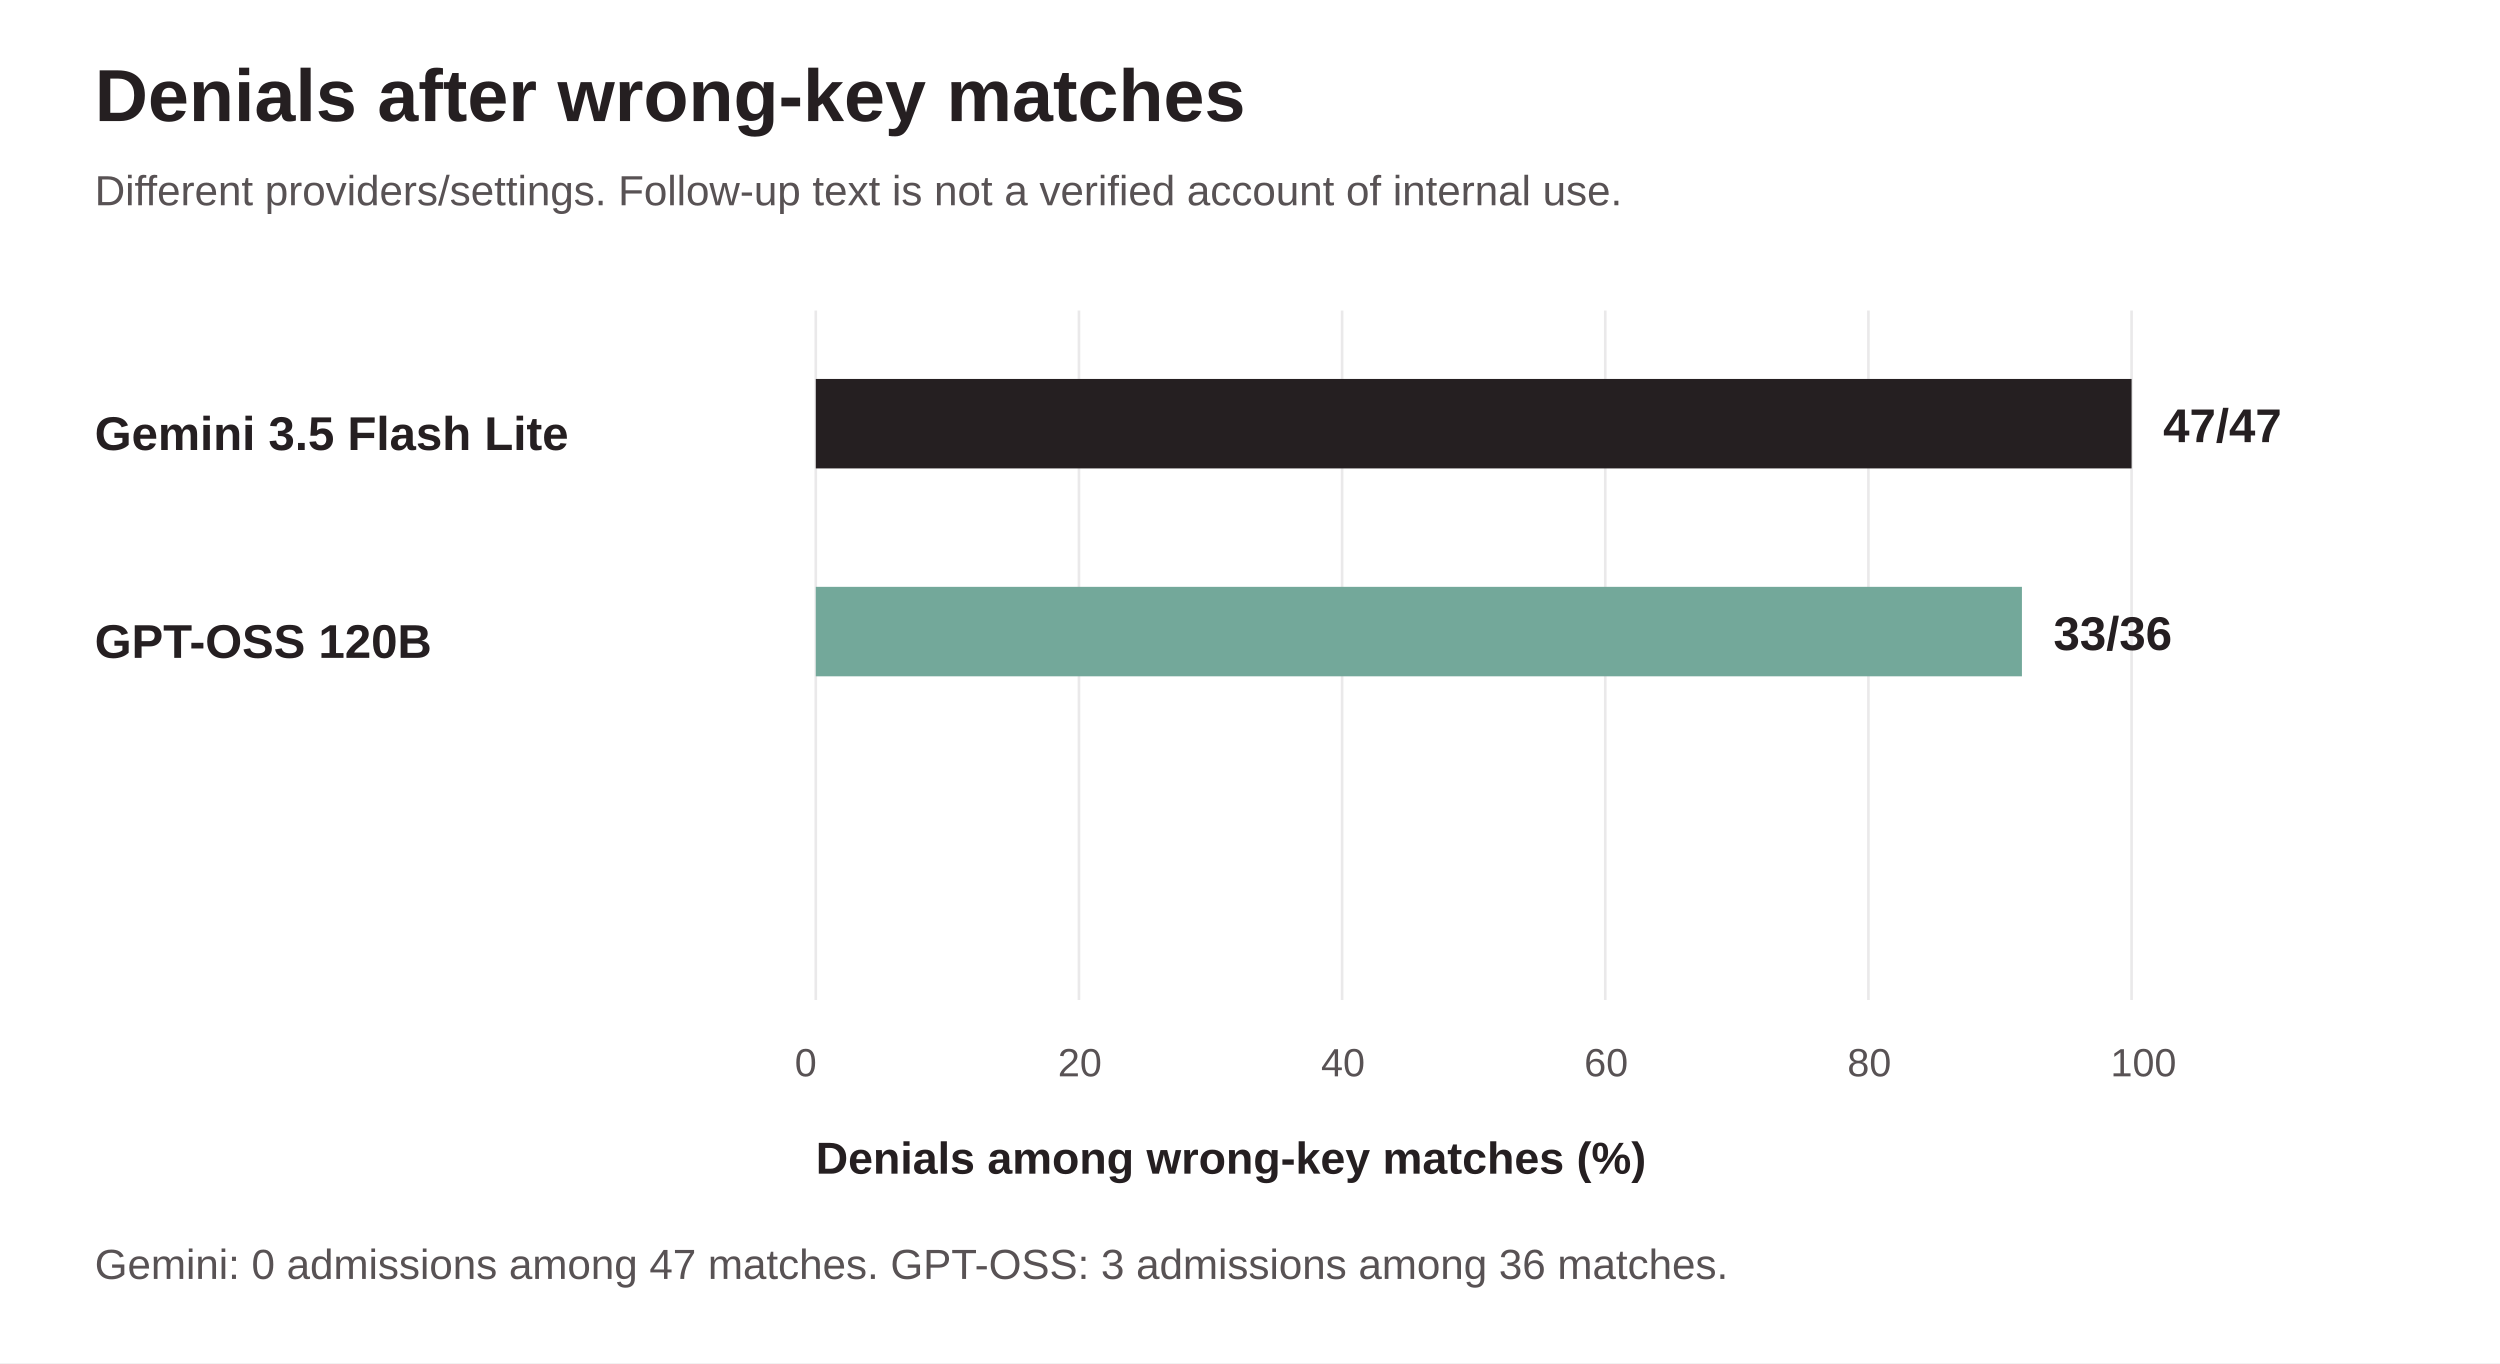
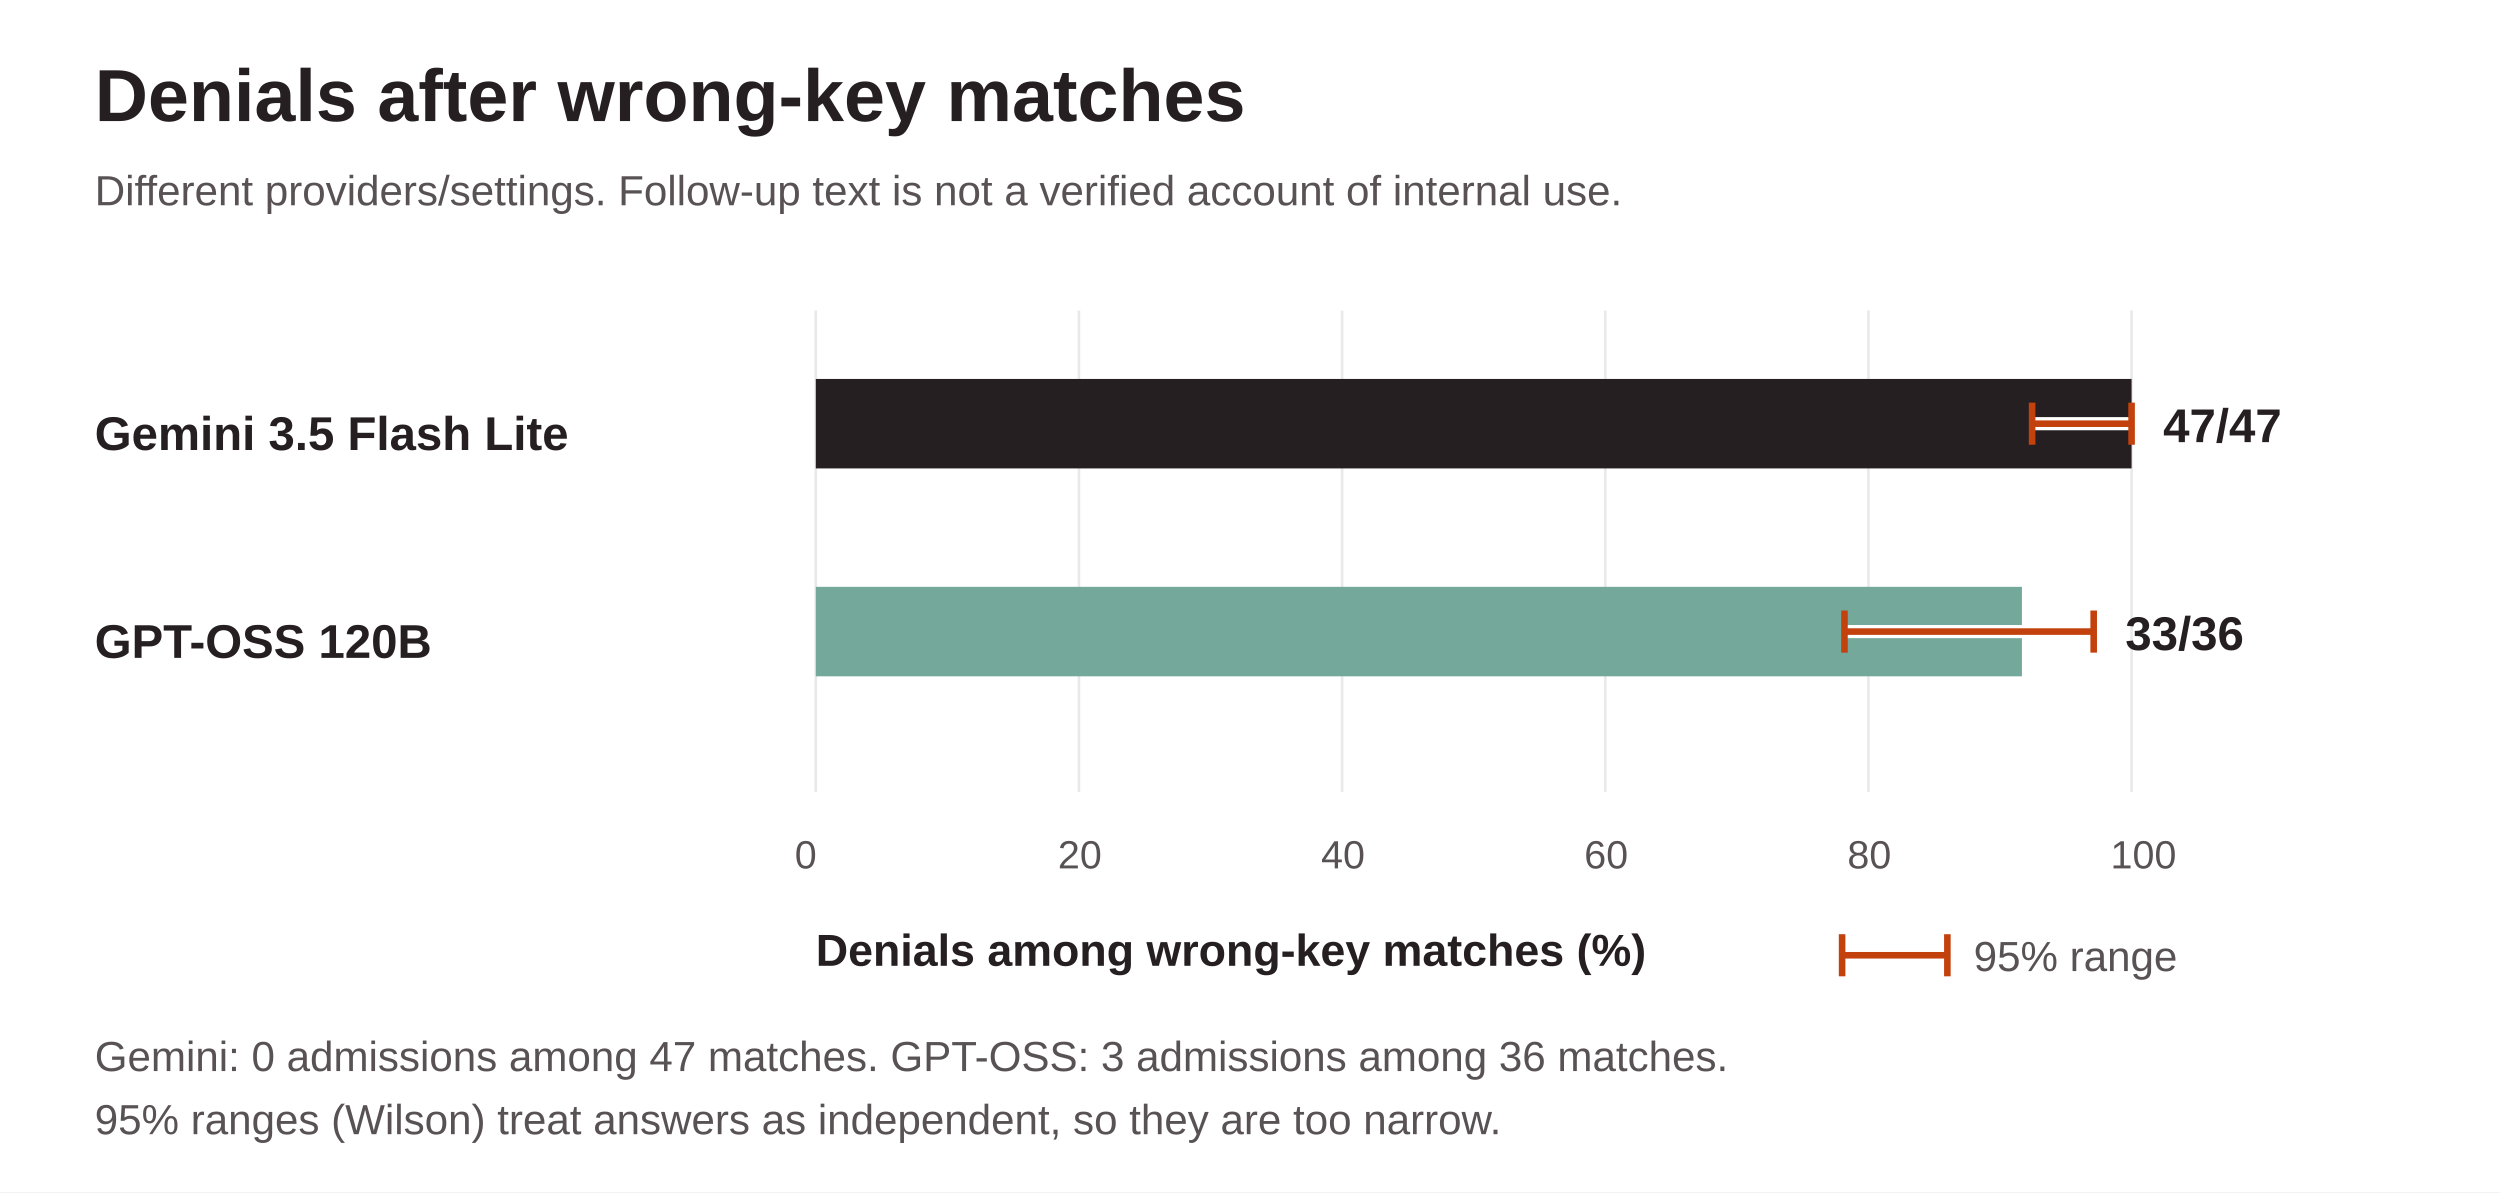
- <svg xmlns="http://www.w3.org/2000/svg" width="950" height="518" viewBox="0 0 950 518" role="img">
-   <rect width="950" height="518" fill="#ffffff" />
+ <svg xmlns="http://www.w3.org/2000/svg" width="950" height="453" viewBox="0 0 950 453" role="img">
+   <rect width="950" height="453" fill="#ffffff" />
  <text x="36" y="46" font-family="Arial, sans-serif" font-size="28" font-weight="600" fill="#251f21">Denials after wrong-key matches</text>
  <text x="36" y="78" font-family="Arial, sans-serif" font-size="16" font-weight="400" fill="#585254">Different providers/settings. Follow-up text is not a verified account of internal use.</text>
-   <line x1="310" y1="118" x2="310" y2="380" stroke="#eae9ea" />
-   <text x="302" y="409" font-family="Arial, sans-serif" font-size="15" font-weight="400" fill="#585254">0</text>
-   <line x1="410" y1="118" x2="410" y2="380" stroke="#eae9ea" />
-   <text x="402" y="409" font-family="Arial, sans-serif" font-size="15" font-weight="400" fill="#585254">20</text>
-   <line x1="510" y1="118" x2="510" y2="380" stroke="#eae9ea" />
-   <text x="502" y="409" font-family="Arial, sans-serif" font-size="15" font-weight="400" fill="#585254">40</text>
-   <line x1="610" y1="118" x2="610" y2="380" stroke="#eae9ea" />
-   <text x="602" y="409" font-family="Arial, sans-serif" font-size="15" font-weight="400" fill="#585254">60</text>
-   <line x1="710" y1="118" x2="710" y2="380" stroke="#eae9ea" />
-   <text x="702" y="409" font-family="Arial, sans-serif" font-size="15" font-weight="400" fill="#585254">80</text>
-   <line x1="810" y1="118" x2="810" y2="380" stroke="#eae9ea" />
-   <text x="802" y="409" font-family="Arial, sans-serif" font-size="15" font-weight="400" fill="#585254">100</text>
+   <line x1="310" y1="118" x2="310" y2="301" stroke="#eae9ea" />
+   <text x="302" y="330" font-family="Arial, sans-serif" font-size="15" font-weight="400" fill="#585254">0</text>
+   <line x1="410" y1="118" x2="410" y2="301" stroke="#eae9ea" />
+   <text x="402" y="330" font-family="Arial, sans-serif" font-size="15" font-weight="400" fill="#585254">20</text>
+   <line x1="510" y1="118" x2="510" y2="301" stroke="#eae9ea" />
+   <text x="502" y="330" font-family="Arial, sans-serif" font-size="15" font-weight="400" fill="#585254">40</text>
+   <line x1="610" y1="118" x2="610" y2="301" stroke="#eae9ea" />
+   <text x="602" y="330" font-family="Arial, sans-serif" font-size="15" font-weight="400" fill="#585254">60</text>
+   <line x1="710" y1="118" x2="710" y2="301" stroke="#eae9ea" />
+   <text x="702" y="330" font-family="Arial, sans-serif" font-size="15" font-weight="400" fill="#585254">80</text>
+   <line x1="810" y1="118" x2="810" y2="301" stroke="#eae9ea" />
+   <text x="802" y="330" font-family="Arial, sans-serif" font-size="15" font-weight="400" fill="#585254">100</text>
  <text x="36" y="171" font-family="Arial, sans-serif" font-size="18" font-weight="600" fill="#251f21">Gemini 3.5 Flash Lite</text>
  <rect x="310" y="144" width="500.0" height="34" fill="#251f21" />
+   <g stroke="#ffffff" stroke-width="5">
+     <line x1="772.2" y1="161" x2="810.0" y2="161" />
+   </g>
+   <g stroke="#c2410c" stroke-width="2.5">
+     <line x1="772.2" y1="161" x2="810.0" y2="161" />
+     <line x1="772.2" y1="153" x2="772.2" y2="169" />
+     <line x1="810.0" y1="153" x2="810.0" y2="169" />
+   </g>
  <text x="822.0" y="168" font-family="Arial, sans-serif" font-size="18" font-weight="600" fill="#251f21">47/47</text>
  <text x="36" y="250" font-family="Arial, sans-serif" font-size="18" font-weight="600" fill="#251f21">GPT-OSS 120B</text>
  <rect x="310" y="223" width="458.333" height="34" fill="#73a89a" />
-   <text x="780.333" y="247" font-family="Arial, sans-serif" font-size="18" font-weight="600" fill="#251f21">33/36</text>
-   <text x="310" y="446" font-family="Arial, sans-serif" font-size="17" font-weight="600" fill="#251f21">Denials among wrong-key matches (%)</text>
-   <text x="36" y="486" font-family="Arial, sans-serif" font-size="16" font-weight="400" fill="#585254">Gemini: 0 admissions among 47 matches. GPT-OSS: 3 admissions among 36 matches.</text>
+   <g stroke="#ffffff" stroke-width="5">
+     <line x1="700.9" y1="240" x2="795.6" y2="240" />
+   </g>
+   <g stroke="#c2410c" stroke-width="2.5">
+     <line x1="700.9" y1="240" x2="795.6" y2="240" />
+     <line x1="700.9" y1="232" x2="700.9" y2="248" />
+     <line x1="795.6" y1="232" x2="795.6" y2="248" />
+   </g>
+   <text x="807.626" y="247" font-family="Arial, sans-serif" font-size="18" font-weight="600" fill="#251f21">33/36</text>
+   <text x="310" y="367" font-family="Arial, sans-serif" font-size="17" font-weight="600" fill="#251f21">Denials among wrong-key matches (%)</text>
+   <text x="36" y="407" font-family="Arial, sans-serif" font-size="16" font-weight="400" fill="#585254">Gemini: 0 admissions among 47 matches. GPT-OSS: 3 admissions among 36 matches.</text>
+   <line x1="700" y1="363" x2="740" y2="363" stroke="#c2410c" stroke-width="2.5" />
+   <line x1="700" y1="355" x2="700" y2="371" stroke="#c2410c" stroke-width="2.5" />
+   <line x1="740" y1="355" x2="740" y2="371" stroke="#c2410c" stroke-width="2.5" />
+   <text x="750" y="369" font-family="Arial, sans-serif" font-size="16" font-weight="400" fill="#585254">95% range</text>
+   <text x="36" y="431" font-family="Arial, sans-serif" font-size="16" font-weight="400" fill="#585254">95% ranges (Wilson) treat answers as independent, so they are too narrow.</text>
</svg>
